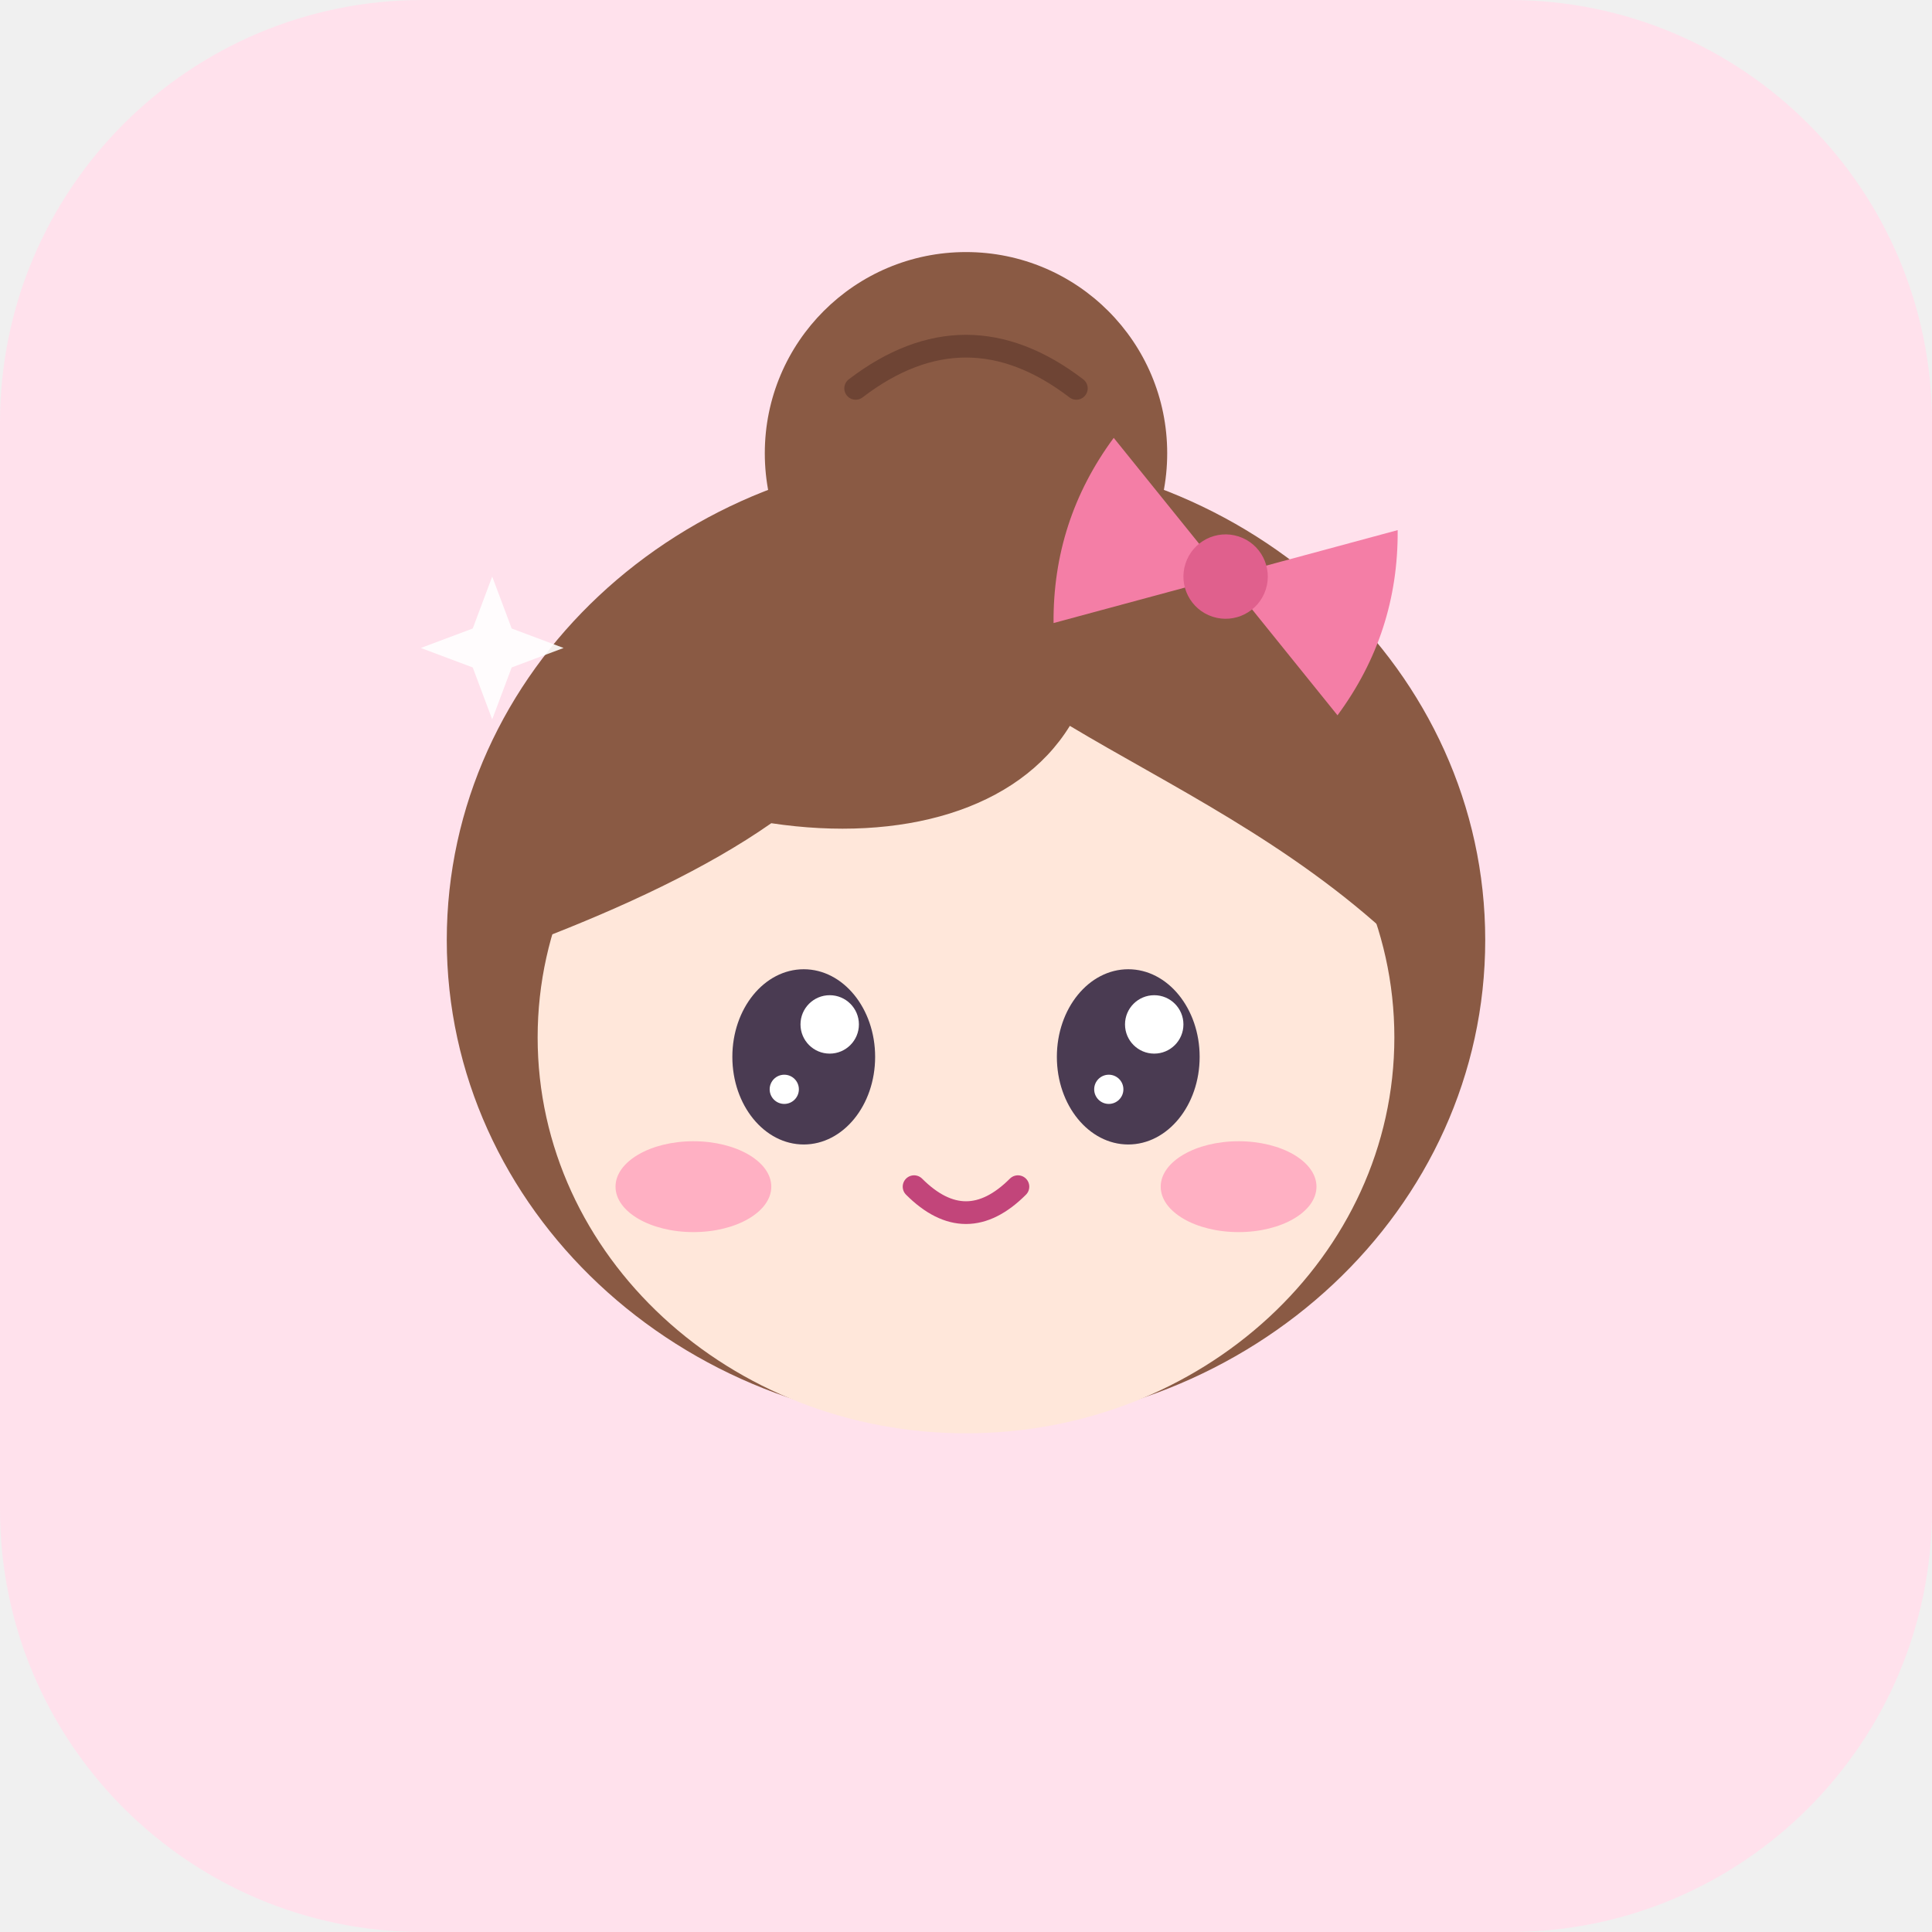
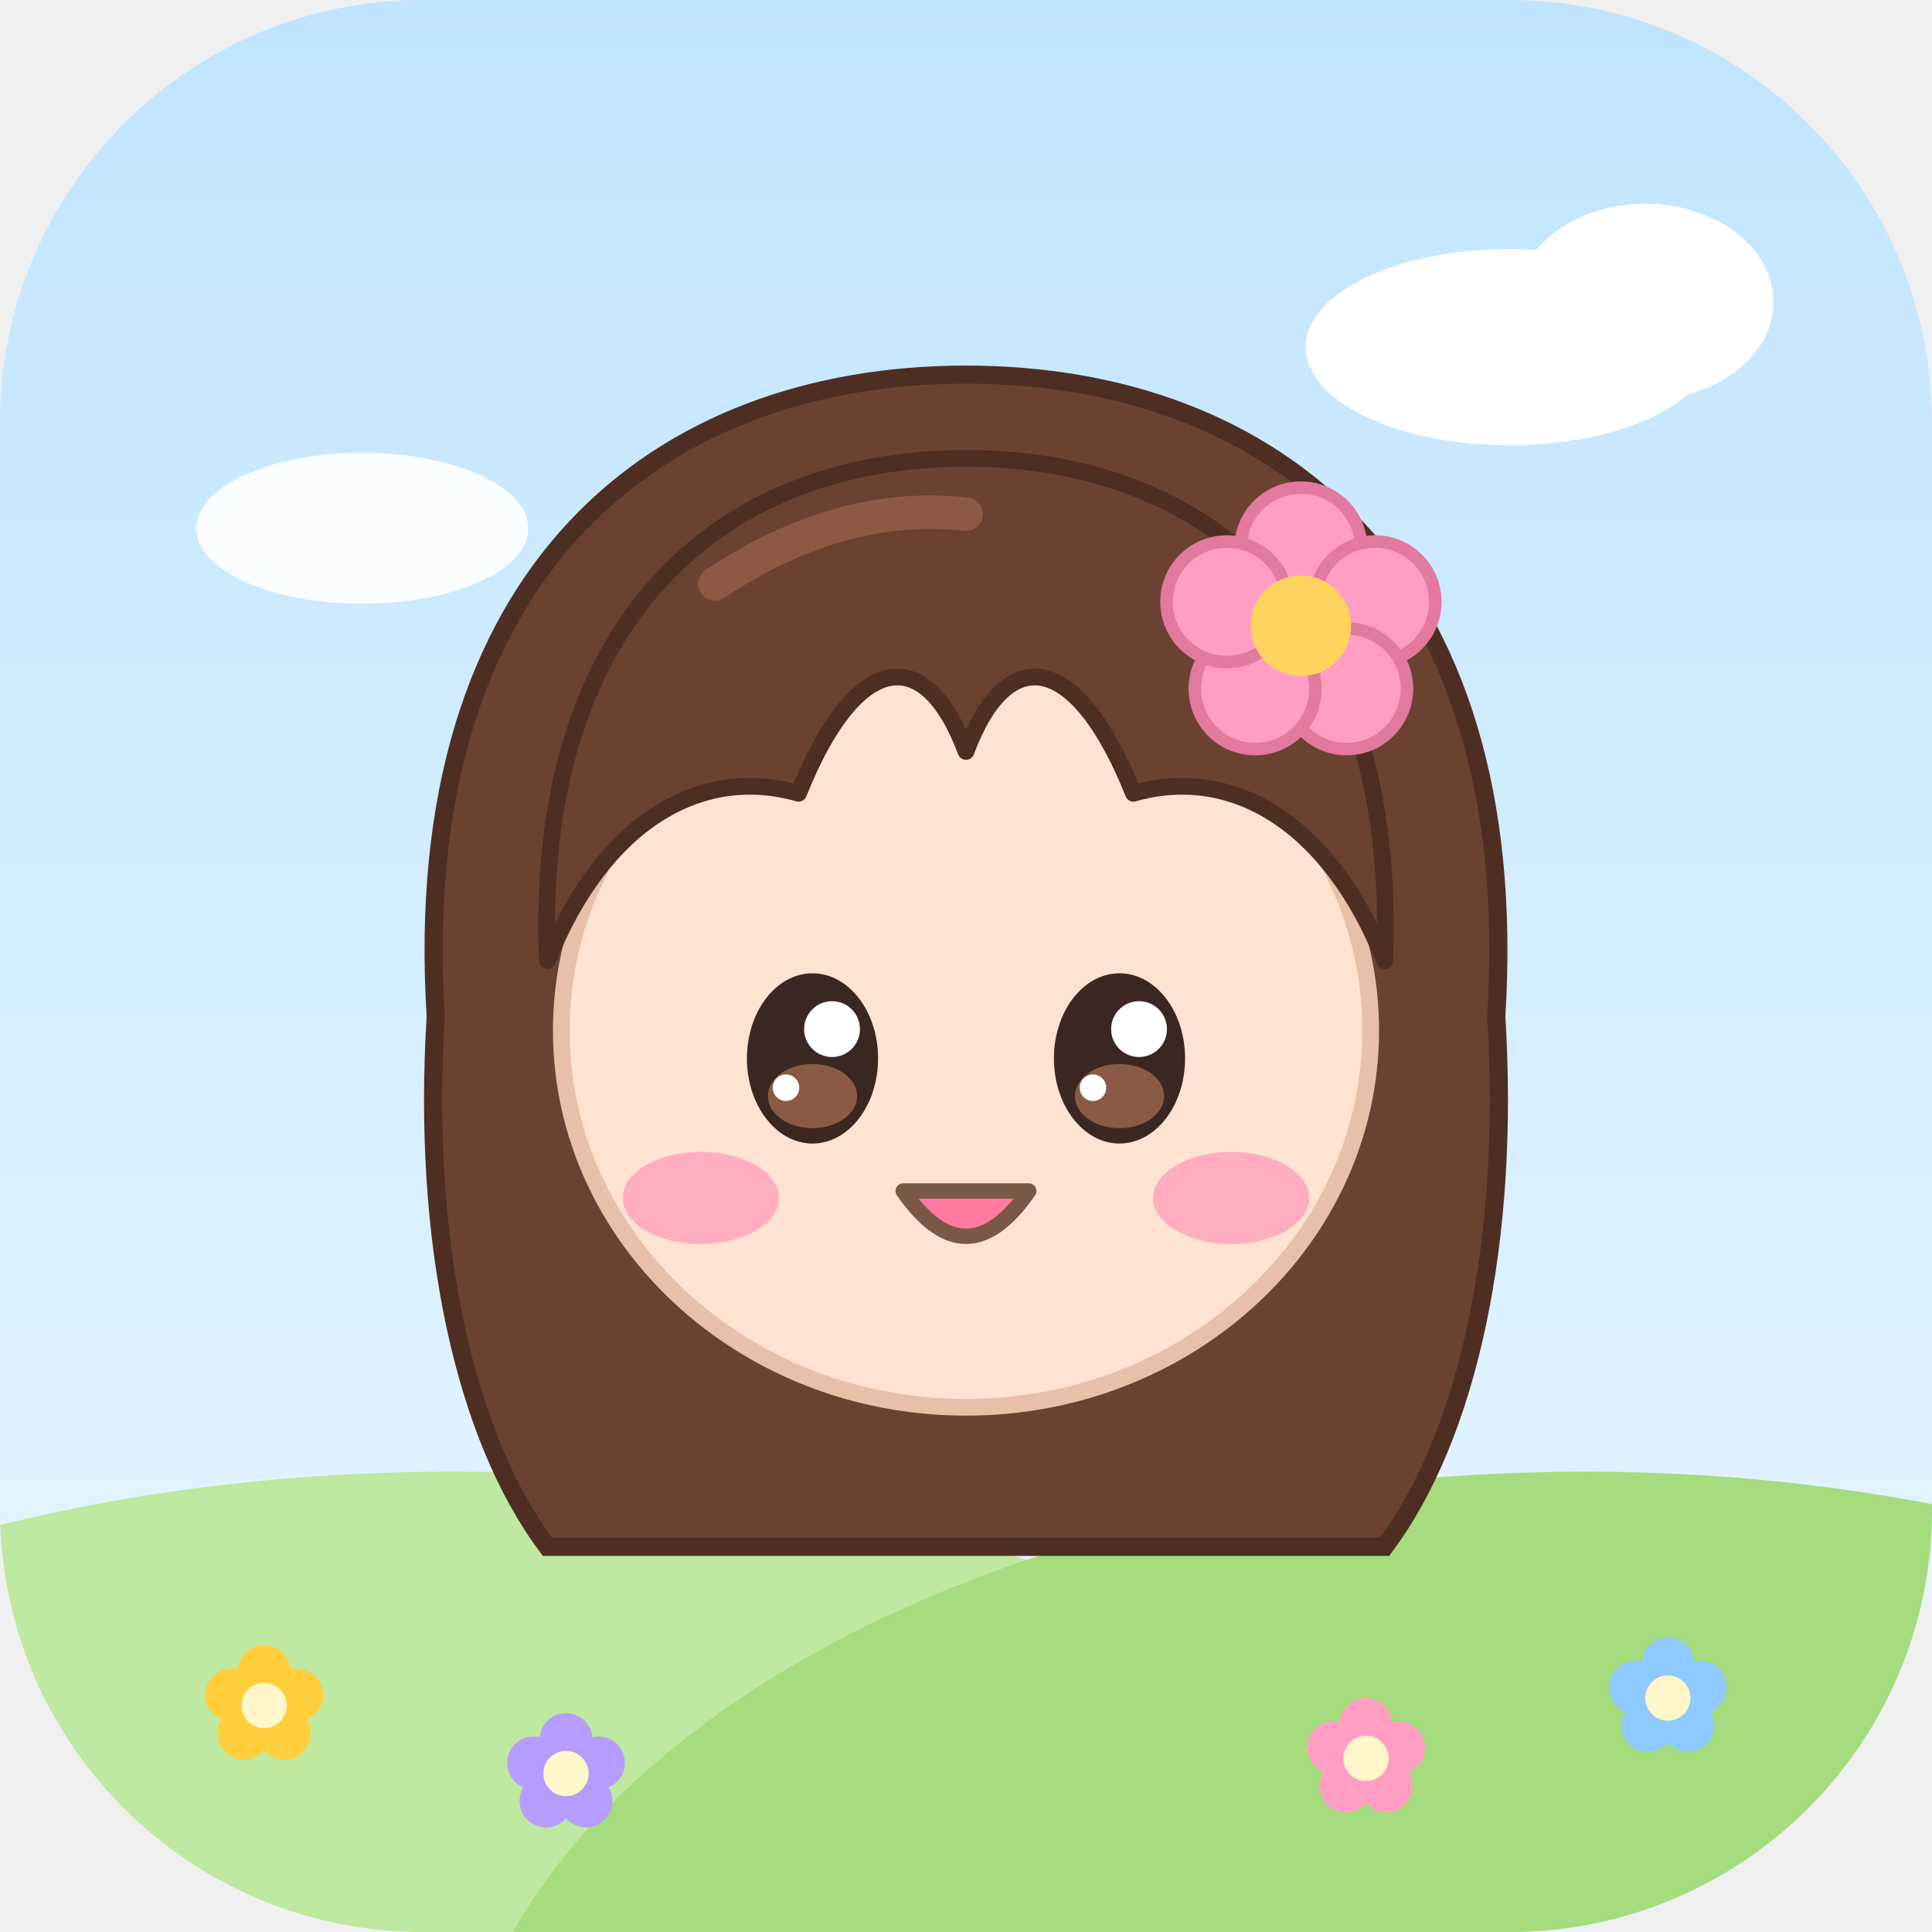
<svg xmlns="http://www.w3.org/2000/svg" viewBox="0 0 512 512">
-   <rect width="512" height="512" rx="112" fill="#FFE1EC" />
-   <g transform="translate(256 256) scale(0.86) translate(-256 -270)">
-     <circle cx="256" cy="112" r="62" fill="#8A5A44" />
-     <path d="M222 92 q34 -26 68 0" stroke="#6E4434" stroke-width="7" fill="none" stroke-linecap="round" />
-     <ellipse cx="256" cy="262" rx="160" ry="150" fill="#8A5A44" />
-     <ellipse cx="256" cy="292" rx="132" ry="122" fill="#FFE7DA" />
-     <path d="M124 262 C130 168 190 136 256 136 C322 136 382 168 388 262 C356 232 318 214 288 196 C272 222 236 232 196 226 C176 240 150 252 124 262 Z" fill="#8A5A44" />
-     <g transform="translate(336 150) rotate(18)">
-       <path d="M0 0 L-46 -30 Q-56 0 -46 30 Z" fill="#F47EA6" />
-       <path d="M0 0 L46 -30 Q56 0 46 30 Z" fill="#F47EA6" />
-       <circle r="13" fill="#E0608D" />
-     </g>
-     <g fill="#4A3B52">
-       <ellipse cx="206" cy="298" rx="22" ry="27" />
-       <ellipse cx="306" cy="298" rx="22" ry="27" />
-     </g>
-     <g fill="#fff">
-       <circle cx="214" cy="288" r="9" />
-       <circle cx="200" cy="308" r="4.5" />
-       <circle cx="314" cy="288" r="9" />
-       <circle cx="300" cy="308" r="4.5" />
-     </g>
-     <ellipse cx="172" cy="338" rx="24" ry="14" fill="#FF9EBB" opacity=".75" />
-     <ellipse cx="340" cy="338" rx="24" ry="14" fill="#FF9EBB" opacity=".75" />
-     <path d="M240 338 q16 16 32 0" stroke="#C2457A" stroke-width="7" fill="none" stroke-linecap="round" />
-     <path d="M110 150 l6 16 16 6 -16 6 -6 16 -6 -16 -16 -6 16 -6z" fill="#FFF" opacity=".9" />
+   <defs>
+     <linearGradient id="sky" x1="0" y1="0" x2="0" y2="1">
+       <stop offset="0" stop-color="#BFE4FF" />
+       <stop offset="1" stop-color="#EAF7FF" />
+     </linearGradient>
+     <clipPath id="c">
+       <rect width="512" height="512" rx="112" />
+     </clipPath>
+   </defs>
+   <g clip-path="url(#c)">
+     <rect width="512" height="512" fill="url(#sky)" />
+     <ellipse cx="400" cy="92" rx="54" ry="26" fill="#fff" />
+     <ellipse cx="436" cy="80" rx="34" ry="26" fill="#fff" />
+     <ellipse cx="96" cy="140" rx="44" ry="20" fill="#fff" opacity=".9" />
+     <ellipse cx="120" cy="560" rx="300" ry="170" fill="#BFE8A0" />
+     <ellipse cx="420" cy="570" rx="300" ry="180" fill="#A4DC7E" />
+     <circle cx="70.0" cy="443.0" r="7" fill="#FFCE3A" />
+     <circle cx="78.6" cy="449.2" r="7" fill="#FFCE3A" />
+     <circle cx="75.3" cy="459.3" r="7" fill="#FFCE3A" />
+     <circle cx="64.7" cy="459.3" r="7" fill="#FFCE3A" />
+     <circle cx="61.4" cy="449.2" r="7" fill="#FFCE3A" />
+     <circle cx="70" cy="452" r="6" fill="#FFF6C9" />
+     <circle cx="150.0" cy="461.0" r="7" fill="#B79CFF" />
+     <circle cx="158.6" cy="467.2" r="7" fill="#B79CFF" />
+     <circle cx="155.3" cy="477.3" r="7" fill="#B79CFF" />
+     <circle cx="144.7" cy="477.3" r="7" fill="#B79CFF" />
+     <circle cx="141.4" cy="467.2" r="7" fill="#B79CFF" />
+     <circle cx="150" cy="470" r="6" fill="#FFF6C9" />
+     <circle cx="362.0" cy="457.0" r="7" fill="#FF9EC2" />
+     <circle cx="370.6" cy="463.2" r="7" fill="#FF9EC2" />
+     <circle cx="367.3" cy="473.3" r="7" fill="#FF9EC2" />
+     <circle cx="356.7" cy="473.3" r="7" fill="#FF9EC2" />
+     <circle cx="353.4" cy="463.2" r="7" fill="#FF9EC2" />
+     <circle cx="362" cy="466" r="6" fill="#FFF6C9" />
+     <circle cx="442.0" cy="441.0" r="7" fill="#8EC9FF" />
+     <circle cx="450.6" cy="447.2" r="7" fill="#8EC9FF" />
+     <circle cx="447.3" cy="457.3" r="7" fill="#8EC9FF" />
+     <circle cx="436.7" cy="457.3" r="7" fill="#8EC9FF" />
+     <circle cx="433.4" cy="447.2" r="7" fill="#8EC9FF" />
+     <circle cx="442" cy="450" r="6" fill="#FFF6C9" />
+   </g>
+   <g transform="translate(256 262) scale(3.698) translate(-60 -56)">
+     <path d="M22 58 C20 26 38 12 60 12 C82 12 100 26 98 58 C99 74 96 88 90 96 L30 96 C24 88 21 74 22 58Z" fill="#6B4232" stroke="#4E2E22" stroke-width="1.3" />
+     <ellipse cx="60" cy="59" rx="29" ry="27" fill="#FFE3D2" stroke="#E8BFA8" stroke-width="1.2" />
+     <ellipse cx="49" cy="61" rx="4.7" ry="6.1" fill="#3B2722" />
+     <ellipse cx="71" cy="61" rx="4.7" ry="6.1" fill="#3B2722" />
+     <ellipse cx="49" cy="63.7" rx="3.2" ry="2.3" fill="#8A5A44" />
+     <ellipse cx="71" cy="63.7" rx="3.2" ry="2.3" fill="#8A5A44" />
+     <circle cx="50.4" cy="58.9" r="2" fill="#fff" />
+     <circle cx="72.4" cy="58.9" r="2" fill="#fff" />
+     <circle cx="47.1" cy="63.1" r="0.95" fill="#fff" />
+     <circle cx="69.1" cy="63.1" r="0.95" fill="#fff" />
+     <ellipse cx="41" cy="71" rx="5.6" ry="3.3" fill="#FFA3BC" opacity=".85" />
+     <ellipse cx="79" cy="71" rx="5.6" ry="3.3" fill="#FFA3BC" opacity=".85" />
+     <path d="M55.5 70.5 Q60 77 64.5 70.5Z" fill="#FF7A9E" stroke="#7A5848" stroke-width="1.1" stroke-linejoin="round" />
+     <path d="M30 54 C29 30 42 18 60 18 C78 18 91 30 90 54 C86 44 79 40 72 42 C68 32 63 31 60 39 C57 31 52 32 48 42 C41 40 34 44 30 54Z" fill="#6B4232" stroke="#4E2E22" stroke-width="1.2" stroke-linejoin="round" />
+     <path d="M42 27 Q51 21 60 22" stroke="#8C5A44" stroke-width="2.4" fill="none" stroke-linecap="round" />
+     <circle cx="84.00" cy="24.42" r="4.32" fill="#FF9EC2" stroke="#E2799E" stroke-width="0.9" />
+     <circle cx="89.31" cy="28.28" r="4.32" fill="#FF9EC2" stroke="#E2799E" stroke-width="0.9" />
+     <circle cx="87.28" cy="34.51" r="4.32" fill="#FF9EC2" stroke="#E2799E" stroke-width="0.9" />
+     <circle cx="80.72" cy="34.51" r="4.32" fill="#FF9EC2" stroke="#E2799E" stroke-width="0.9" />
+     <circle cx="78.69" cy="28.28" r="4.32" fill="#FF9EC2" stroke="#E2799E" stroke-width="0.9" />
+     <circle cx="84" cy="30" r="3.60" fill="#FFD45E" />
  </g>
</svg>
